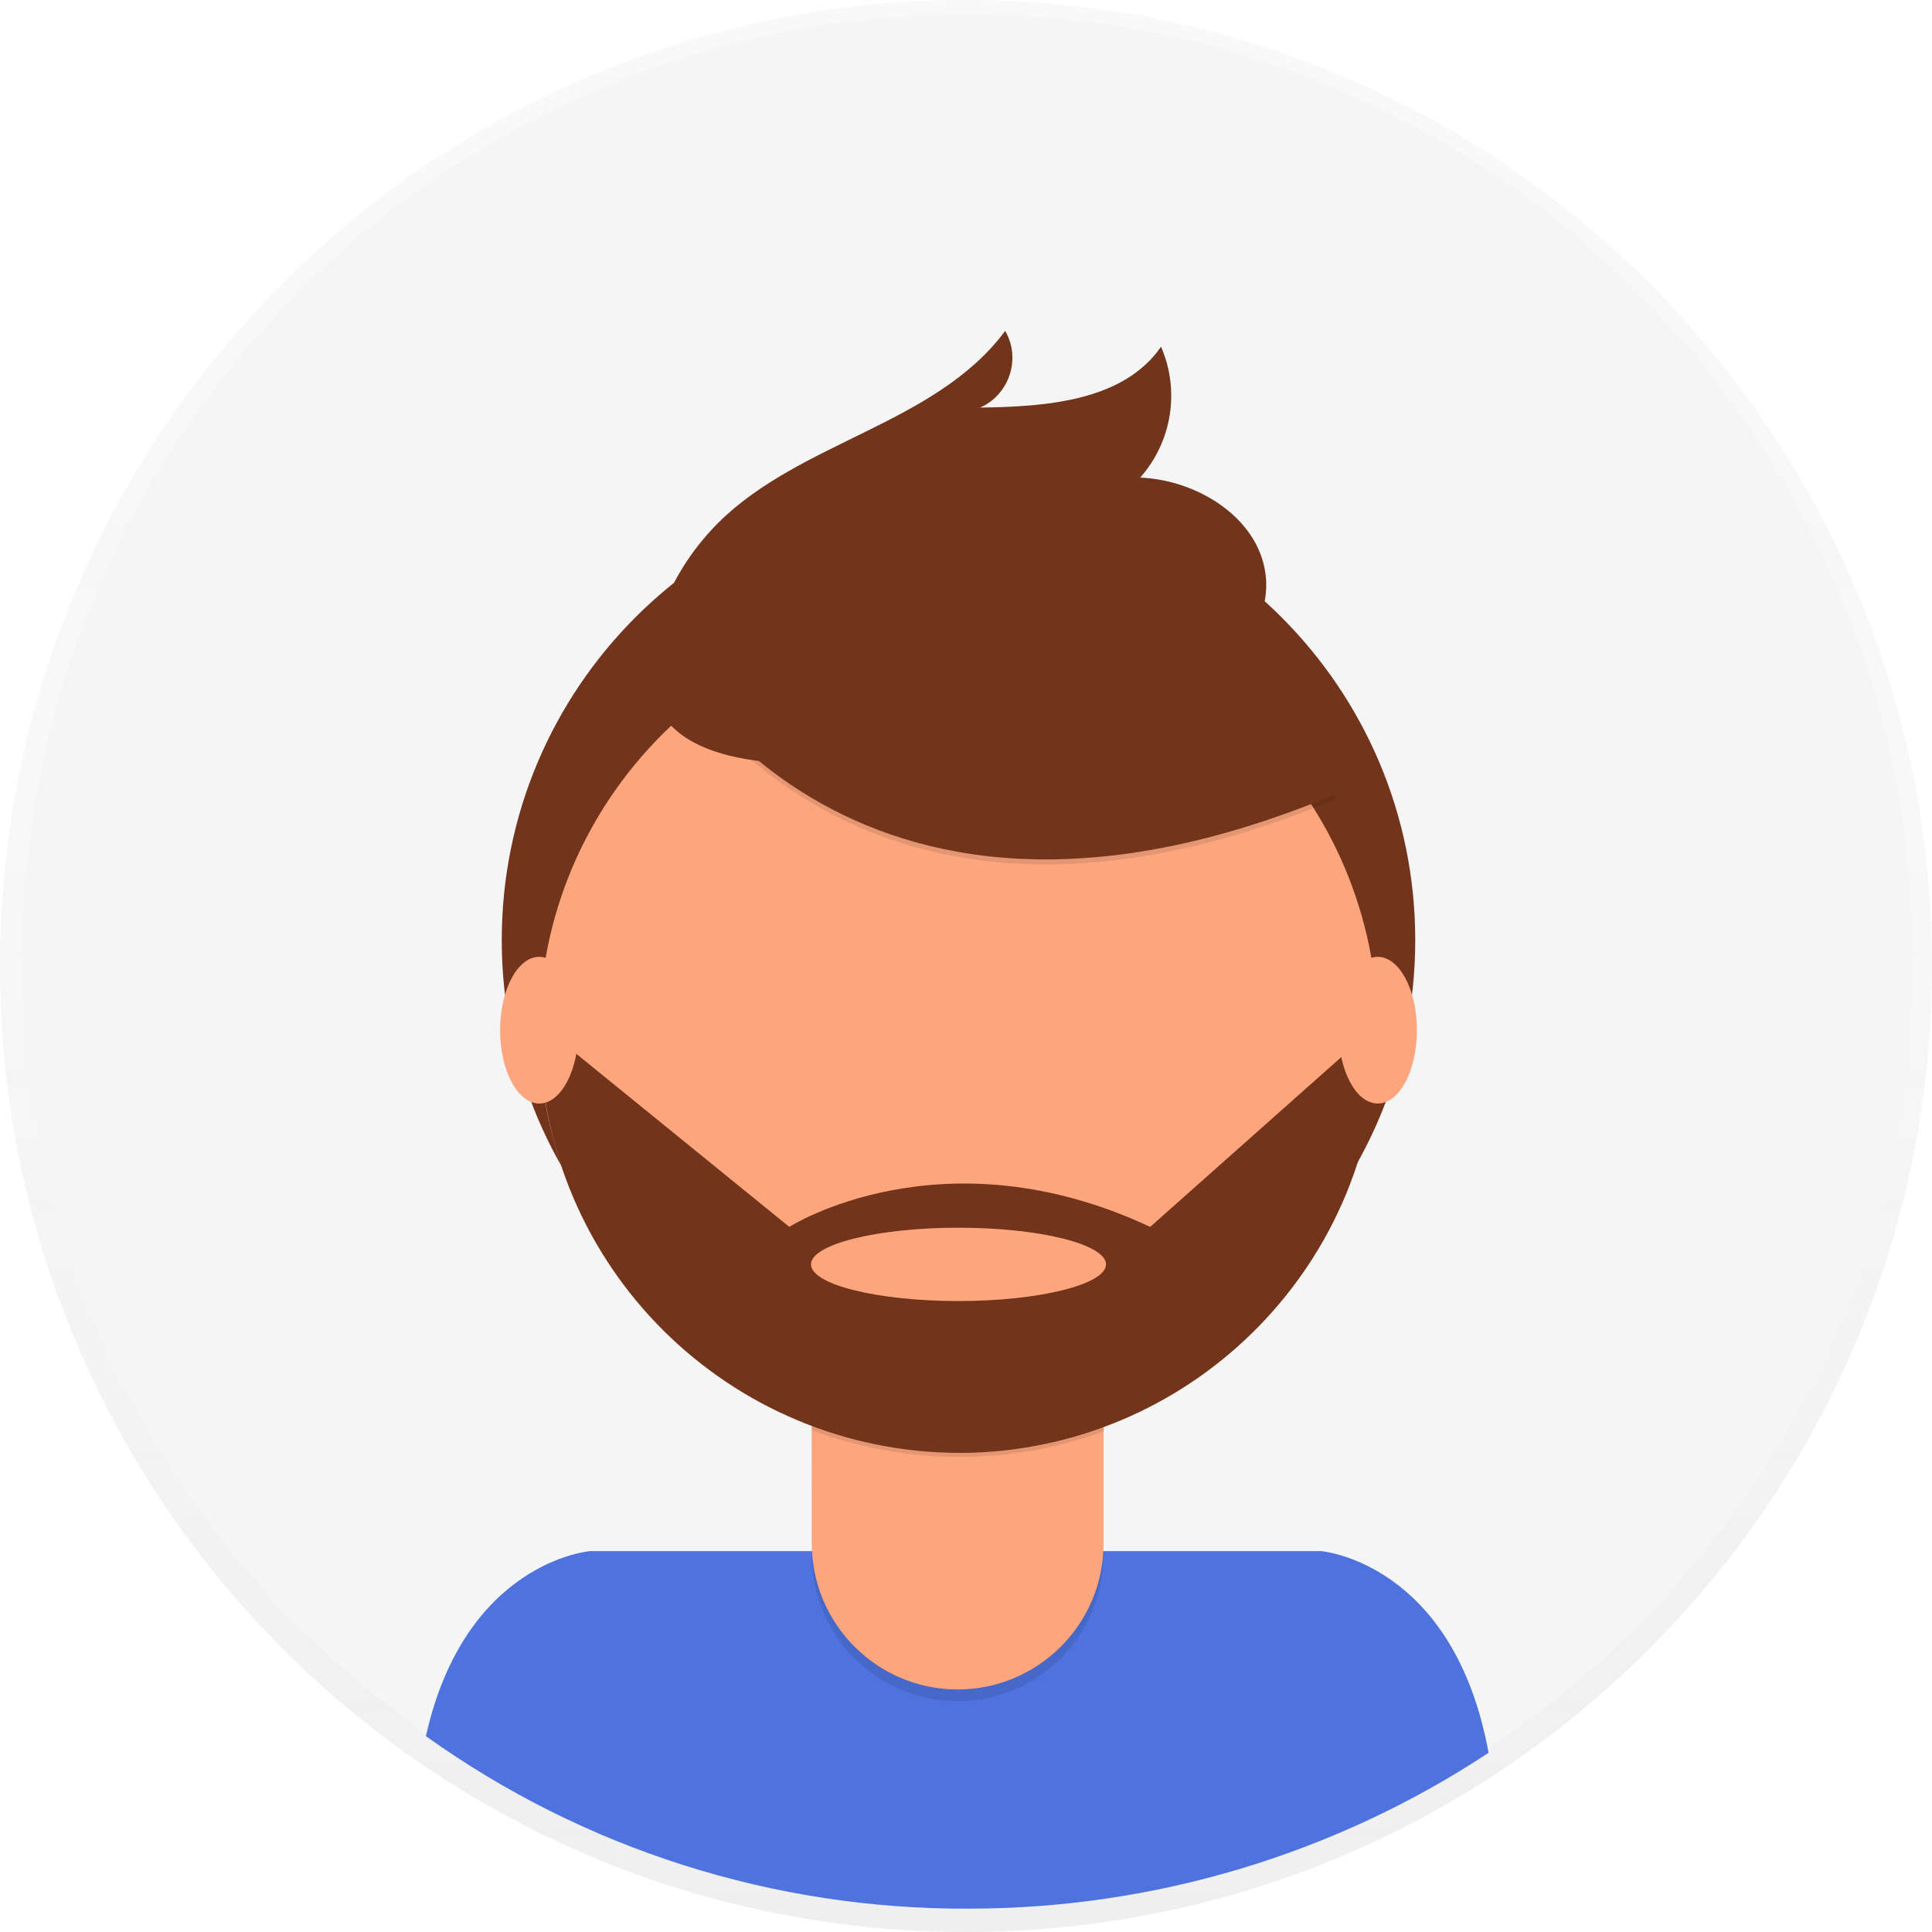
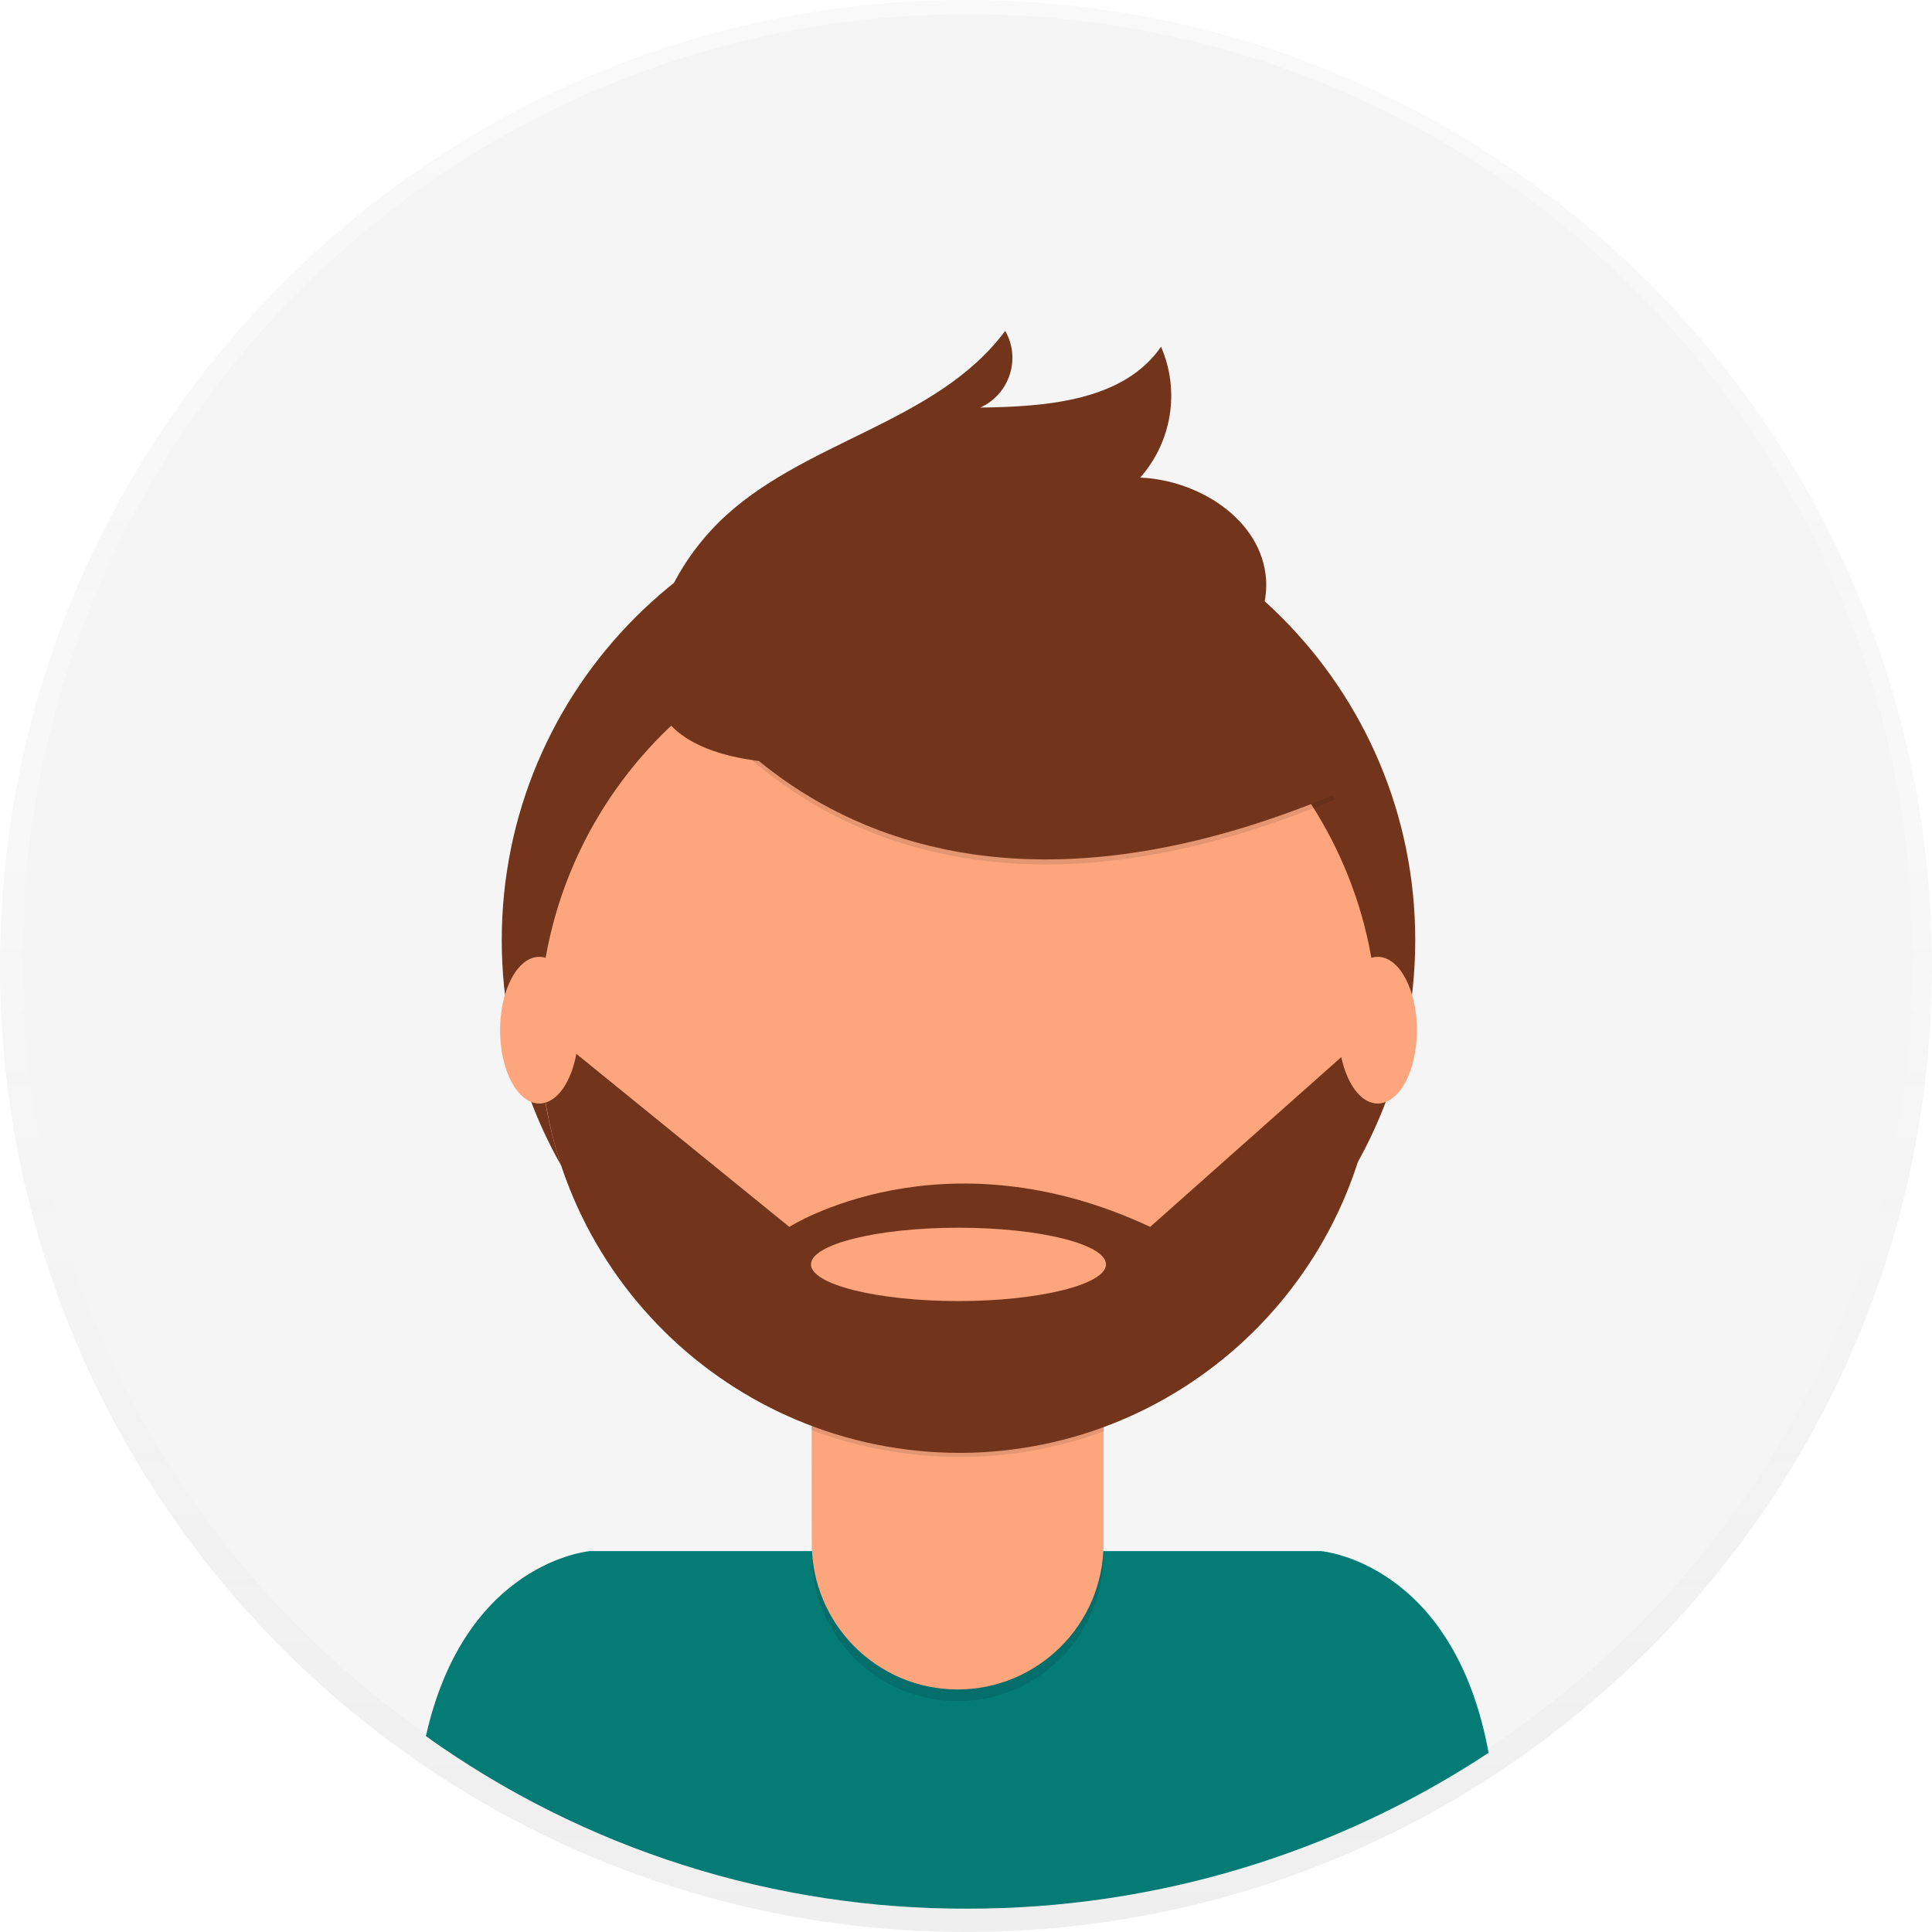
<svg xmlns="http://www.w3.org/2000/svg" version="1.1" id="_x38_8ce59e9-c4b8-4d1d-9d7a-ce0190159aa8" x="0px" y="0px" viewBox="0 0 231.8 231.8" style="enable-background:new 0 0 231.8 231.8;" xml:space="preserve">
  <style type="text/css">
	.st0{opacity:0.5;}
	.st1{fill:url(#SVGID_1_);}
	.st2{fill:#F5F5F5;}
- 	.st3{fill:#4E73DF;}
+ 	.st3{fill:#047b75;}
	.st4{fill:#72351C;}
	.st5{opacity:0.1;enable-background:new    ;}
	.st6{fill:#FDA57D;}
</style>
  <g class="st0">
    <linearGradient id="SVGID_1_" gradientUnits="userSpaceOnUse" x1="115.89" y1="526.22" x2="115.89" y2="758" gradientTransform="matrix(1 0 0 -1 0 758)">
      <stop offset="0" style="stop-color:#808080;stop-opacity:0.25" />
      <stop offset="0.54" style="stop-color:#808080;stop-opacity:0.12" />
      <stop offset="1" style="stop-color:#808080;stop-opacity:0.1" />
    </linearGradient>
    <circle class="st1" cx="115.9" cy="115.9" r="115.9" />
  </g>
  <circle class="st2" cx="116.1" cy="115.1" r="113.4" />
  <path class="st3" d="M116.2,229c22.2,0,43.9-6.5,62.4-18.7c-4.2-22.9-20.1-24.2-20.1-24.2H70.8c0,0-15,1.2-19.7,22.2  C70.1,221.9,92.9,229.1,116.2,229z" />
  <circle class="st4" cx="115" cy="112.8" r="54.8" />
  <path class="st5" d="M97.3,158.4h35.1l0,0v28.1c0,9.7-7.8,17.6-17.5,17.6c0,0,0,0,0,0l0,0c-9.7,0-17.5-7.9-17.5-17.5L97.3,158.4  L97.3,158.4z" />
  <path class="st6" d="M100.7,157.1h28.4c1.9,0,3.3,1.5,3.3,3.4v24.7c0,9.7-7.9,17.5-17.5,17.5l0,0c-9.7,0-17.5-7.9-17.5-17.5v-24.7  C97.3,158.6,98.8,157.1,100.7,157.1L100.7,157.1z" />
  <path class="st5" d="M97.4,171.6c11.3,4.2,23.8,4.3,35.1,0.1v-4.3H97.4V171.6z" />
  <circle class="st6" cx="115" cy="123.7" r="50.3" />
  <path class="st5" d="M79.2,77.9c0,0,21.2,43,81,18l-13.9-21.8l-24.7-8.9L79.2,77.9z" />
  <path class="st4" d="M79.2,77.3c0,0,21.2,43,81,18l-13.9-21.8l-24.7-8.9L79.2,77.3z" />
  <path class="st4" d="M79,74.4c1.4-4.4,3.9-8.4,7.2-11.7c9.9-9.8,26.1-11.8,34.4-23c1.8,3.1,0.7,7.1-2.4,8.9  c-0.2,0.1-0.4,0.2-0.6,0.3c8-0.1,17.2-0.8,21.7-7.3c2.3,5.3,1.3,11.4-2.5,15.7c7.1,0.3,14.6,5.1,15.1,12.2c0.3,4.7-2.6,9.1-6.5,11.9  s-8.5,3.9-13.1,4.9C118.8,89.2,70.3,101.6,79,74.4z" />
  <path class="st4" d="M165.3,124.1H164L138,147.2c-25-11.7-43.3,0-43.3,0l-27.2-22.1l-2.7,0.3c0.8,27.8,23.9,49.6,51.7,48.9  C143.6,173.5,165.3,151.3,165.3,124.1L165.3,124.1z M115,156.1c-9.8,0-17.7-2-17.7-4.4s7.9-4.4,17.7-4.4s17.7,2,17.7,4.4  S124.7,156.1,115,156.1L115,156.1z" />
  <ellipse class="st6" cx="64.7" cy="123.6" rx="4.7" ry="8.8" />
  <ellipse class="st6" cx="165.3" cy="123.6" rx="4.7" ry="8.8" />
</svg>
